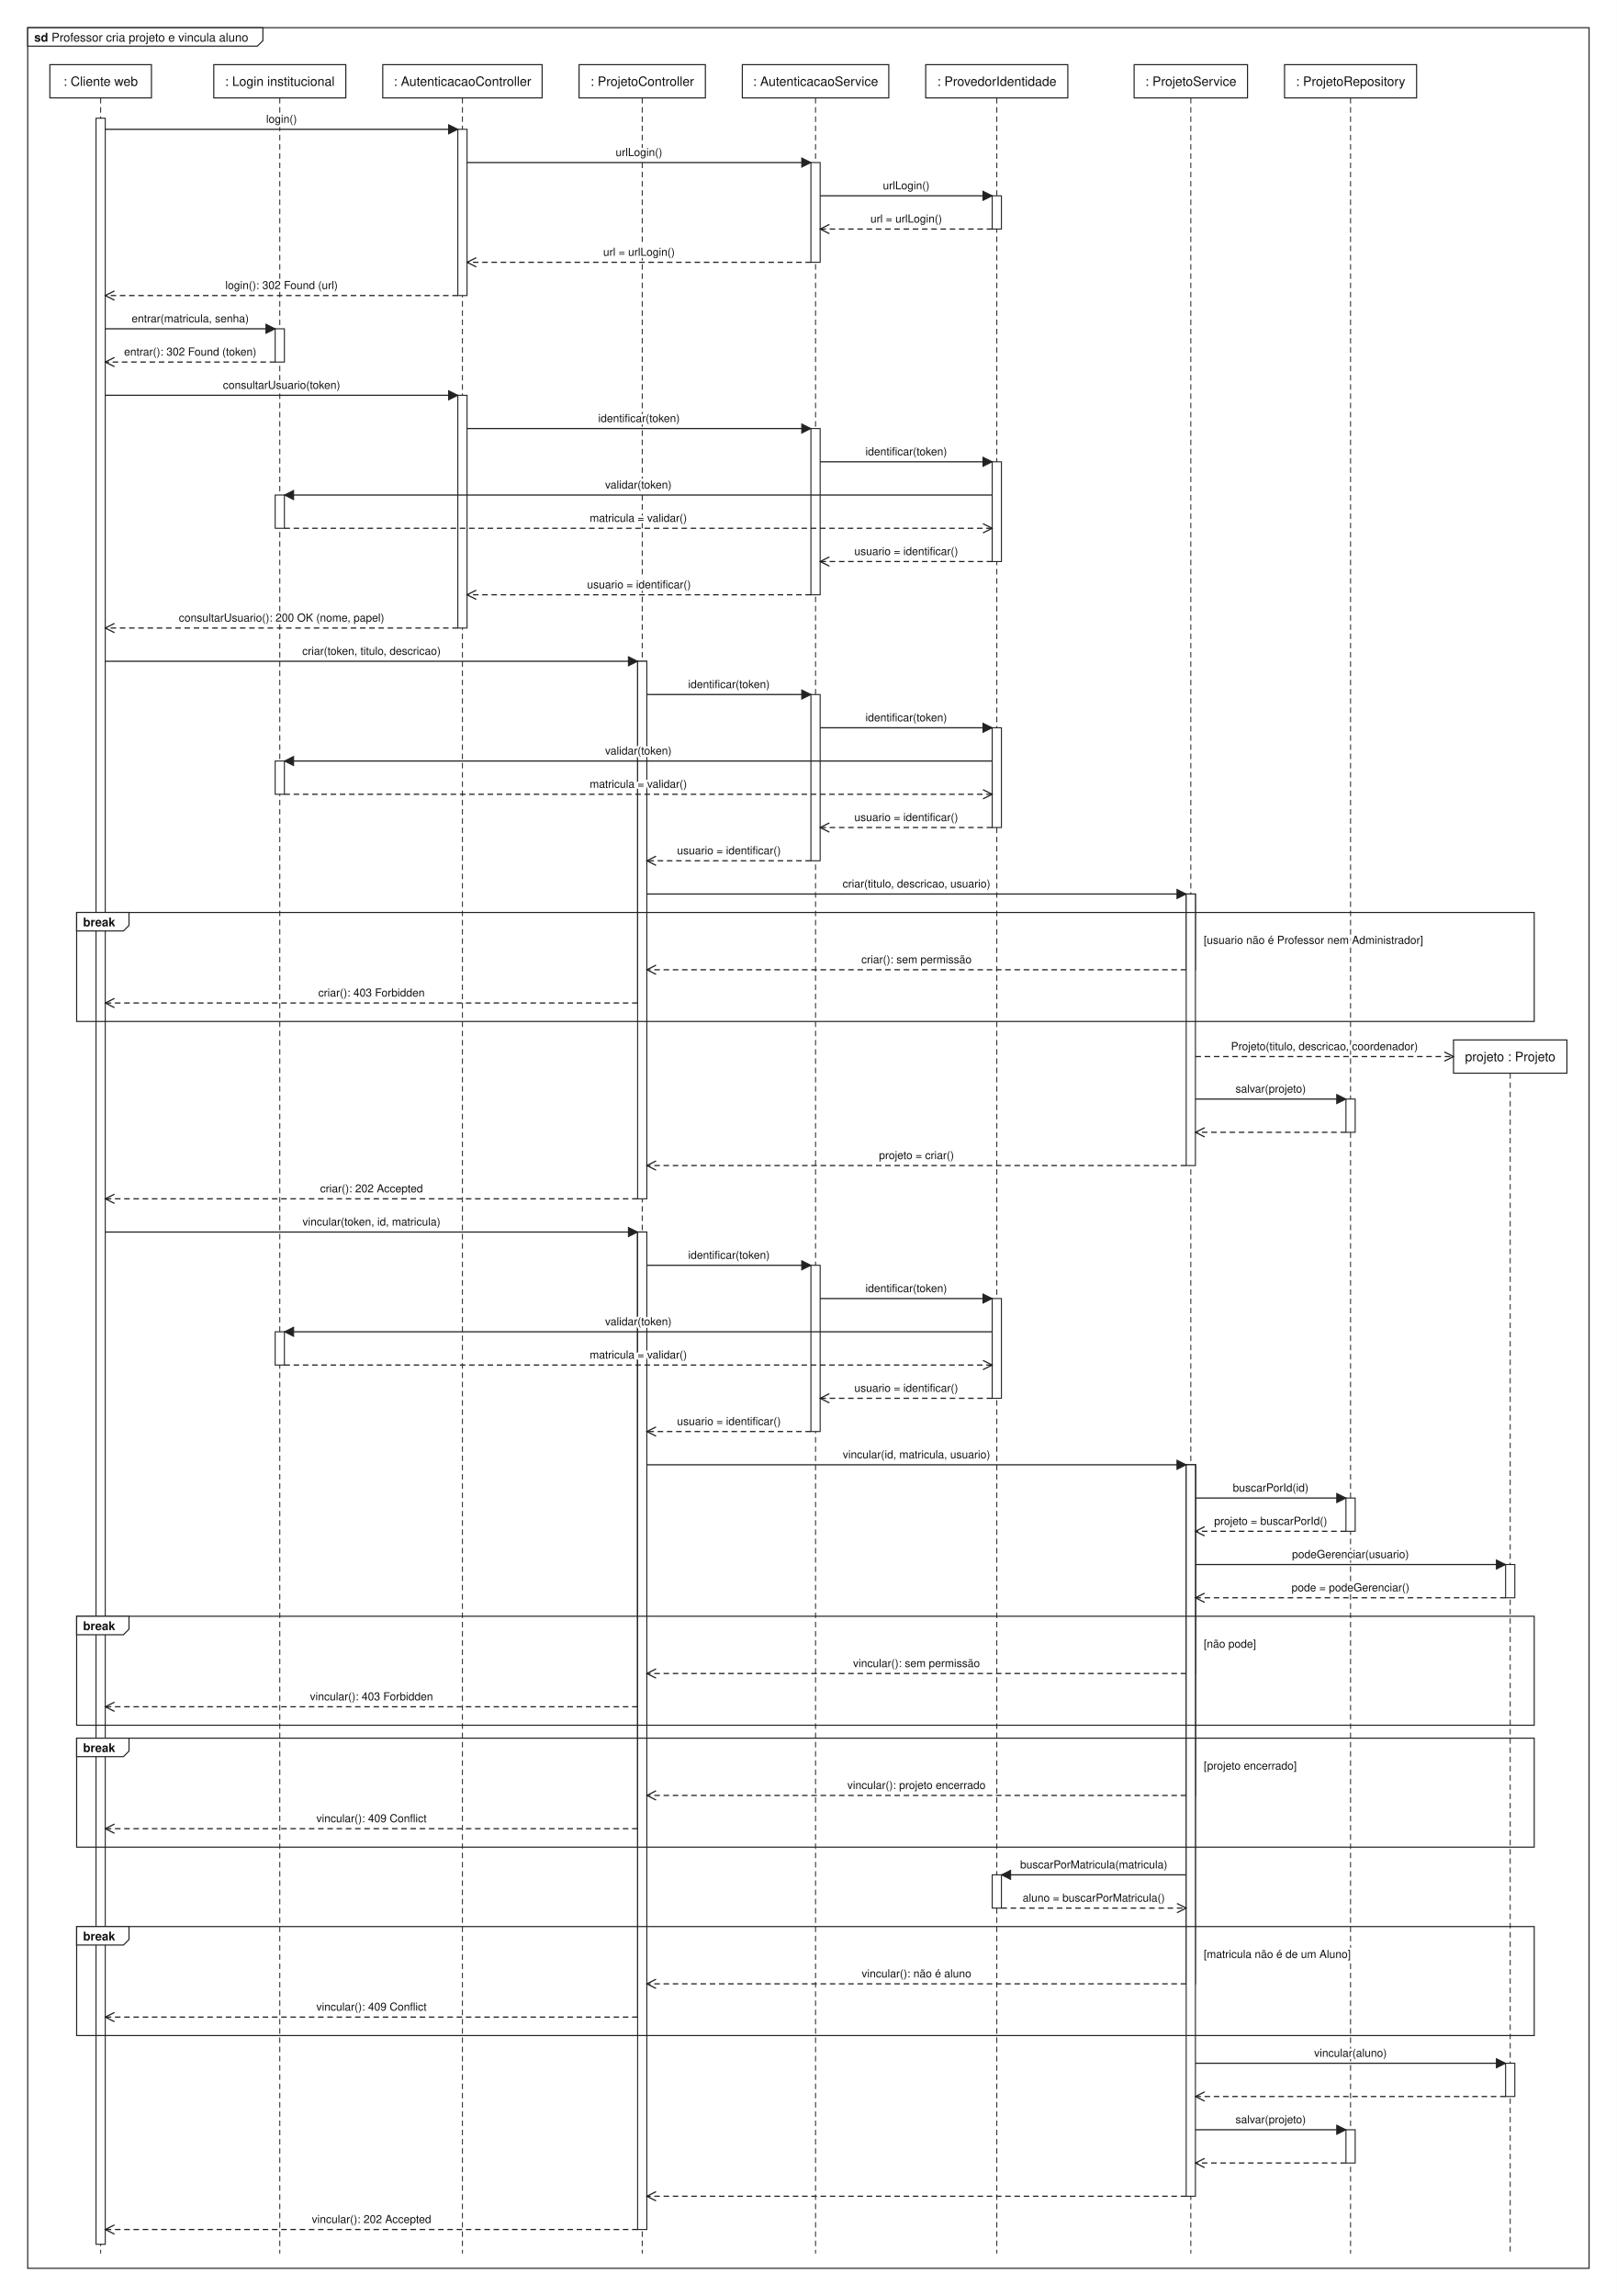
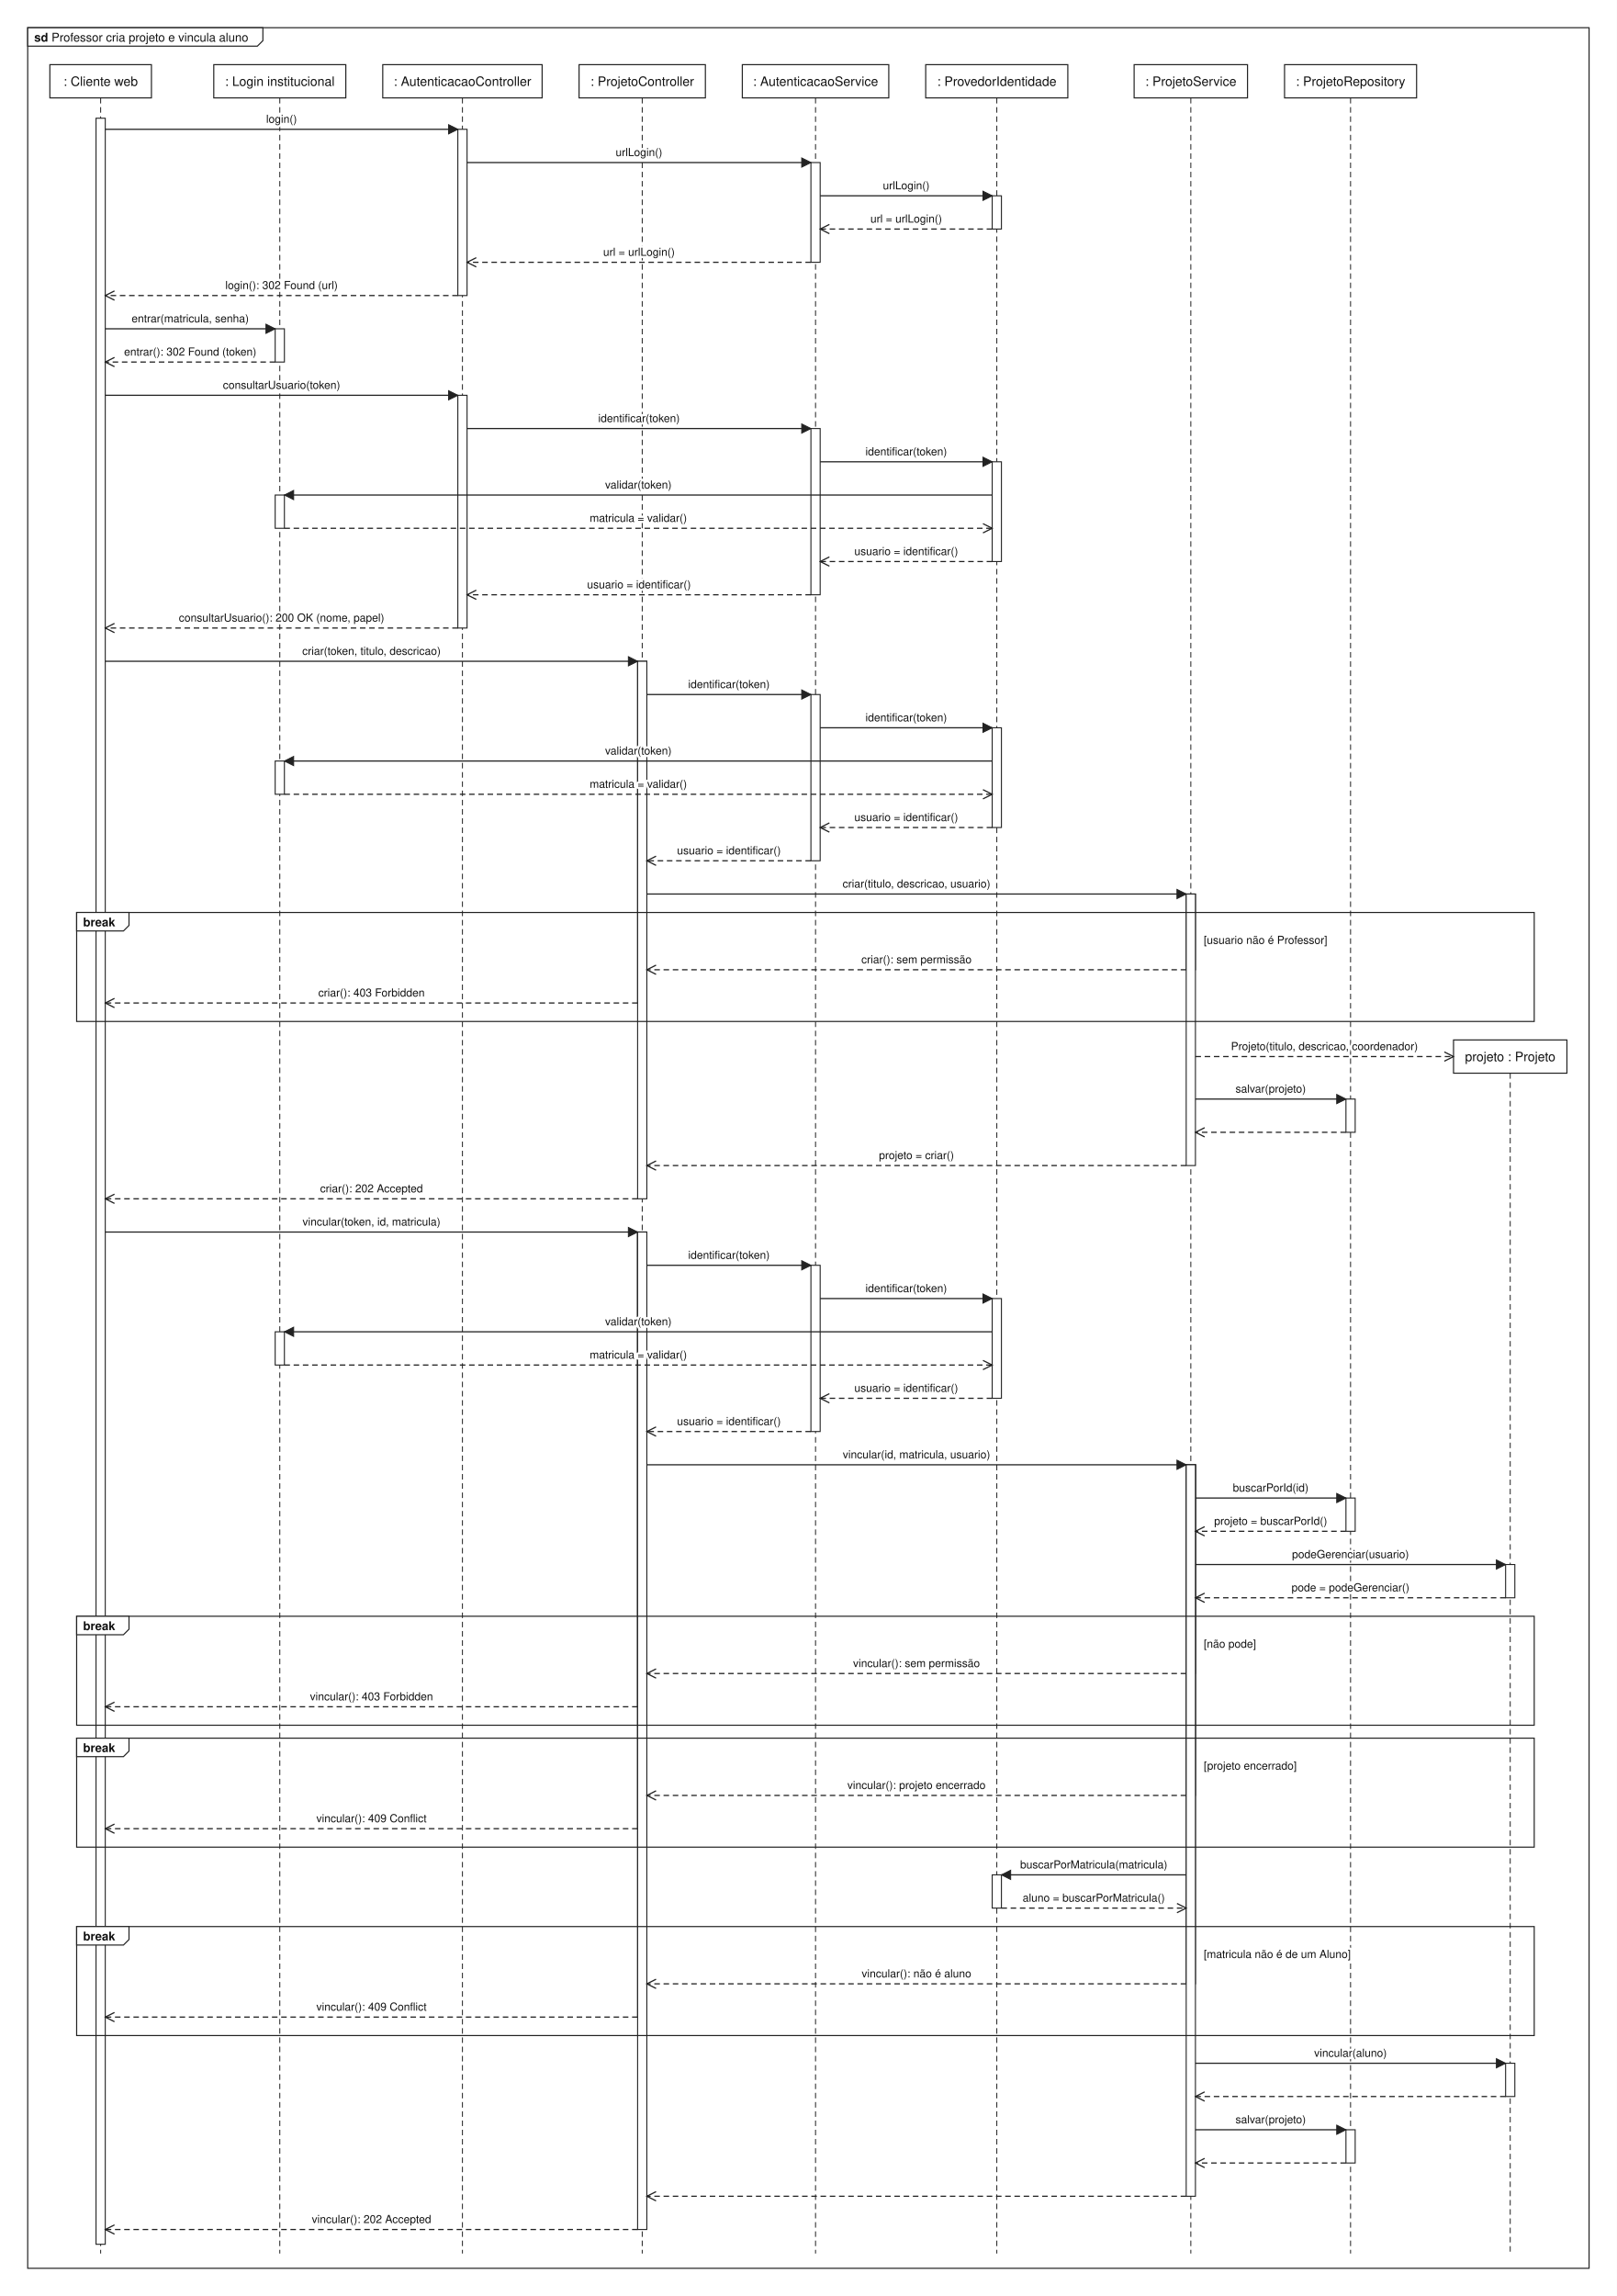
<svg xmlns="http://www.w3.org/2000/svg" width="1751" height="2486" viewBox="0 0 1751 2486" font-family="Helvetica, Arial, 'Liberation Sans', sans-serif">
  <defs>
    <marker id="seta" viewBox="0 0 12 12" refX="11" refY="6" markerWidth="12" markerHeight="12" orient="auto-start-reverse" markerUnits="userSpaceOnUse">
      <path d="M1,1 L11,6 L1,11" fill="none" stroke="#222" stroke-width="1.3" />
    </marker>
    <marker id="seta_cheia" viewBox="0 0 12 12" refX="11" refY="6" markerWidth="12" markerHeight="12" orient="auto-start-reverse" markerUnits="userSpaceOnUse">
      <path d="M1,1 L11,6 L1,11 Z" fill="#222" stroke="#222" stroke-width="1" />
    </marker>
    <marker id="triangulo" viewBox="0 0 16 16" refX="15" refY="8" markerWidth="16" markerHeight="16" orient="auto-start-reverse" markerUnits="userSpaceOnUse">
      <path d="M1,1 L15,8 L1,15 Z" fill="#fff" stroke="#222" stroke-width="1.3" />
    </marker>
    <marker id="losango" viewBox="0 0 22 12" refX="21" refY="6" markerWidth="22" markerHeight="12" orient="auto-start-reverse" markerUnits="userSpaceOnUse">
      <path d="M1,6 L11,1 L21,6 L11,11 Z" fill="#222" stroke="#222" stroke-width="1.2" />
    </marker>
    <marker id="losango_vazio" viewBox="0 0 22 12" refX="21" refY="6" markerWidth="22" markerHeight="12" orient="auto-start-reverse" markerUnits="userSpaceOnUse">
      <path d="M1,6 L11,1 L21,6 L11,11 Z" fill="#fff" stroke="#222" stroke-width="1.2" />
    </marker>
  </defs>
  <rect width="1751" height="2486" fill="#fff" />
  <rect x="30.0" y="30.0" width="1690.9" height="2426.0" fill="none" stroke="#222" stroke-width="1.2" />
  <path d="M30.0,30.0 H284.7 V44.0 L278.7,50.0 H30.0 Z" fill="#fff" stroke="#222" stroke-width="1.2" />
  <text x="37.0" y="45.0" font-size="13" text-anchor="start" font-weight="bold" font-style="normal" fill="#111">sd</text>
  <text x="55.8" y="45.0" font-size="13" text-anchor="start" font-weight="normal" font-style="normal" fill="#111">Professor cria projeto e vincula aluno</text>
  <line x1="109.0" y1="106.0" x2="109.0" y2="2440.0" stroke="#222" stroke-width="1" stroke-dasharray="6,4" />
  <line x1="303.0" y1="106.0" x2="303.0" y2="2440.0" stroke="#222" stroke-width="1" stroke-dasharray="6,4" />
  <line x1="500.8" y1="106.0" x2="500.8" y2="2440.0" stroke="#222" stroke-width="1" stroke-dasharray="6,4" />
  <line x1="695.5" y1="106.0" x2="695.5" y2="2440.0" stroke="#222" stroke-width="1" stroke-dasharray="6,4" />
  <line x1="883.2" y1="106.0" x2="883.2" y2="2440.0" stroke="#222" stroke-width="1" stroke-dasharray="6,4" />
  <line x1="1079.5" y1="106.0" x2="1079.5" y2="2440.0" stroke="#222" stroke-width="1" stroke-dasharray="6,4" />
  <line x1="1289.6" y1="106.0" x2="1289.6" y2="2440.0" stroke="#222" stroke-width="1" stroke-dasharray="6,4" />
  <line x1="1462.6" y1="106.0" x2="1462.6" y2="2440.0" stroke="#222" stroke-width="1" stroke-dasharray="6,4" />
  <line x1="1635.5" y1="1162.0" x2="1635.5" y2="2440.0" stroke="#222" stroke-width="1" stroke-dasharray="6,4" />
  <rect x="54.0" y="70.0" width="110.0" height="36.0" fill="#fff" stroke="#222" stroke-width="1.2" />
  <text x="109.0" y="93.0" font-size="14" text-anchor="middle" font-weight="normal" font-style="normal" fill="#111">: Cliente web</text>
  <rect x="231.5" y="70.0" width="143.0" height="36.0" fill="#fff" stroke="#222" stroke-width="1.2" />
  <text x="303.0" y="93.0" font-size="14" text-anchor="middle" font-weight="normal" font-style="normal" fill="#111">: Login institucional</text>
  <rect x="414.5" y="70.0" width="172.6" height="36.0" fill="#fff" stroke="#222" stroke-width="1.2" />
  <text x="500.8" y="93.0" font-size="14" text-anchor="middle" font-weight="normal" font-style="normal" fill="#111">: AutenticacaoController</text>
  <rect x="627.1" y="70.0" width="136.8" height="36.0" fill="#fff" stroke="#222" stroke-width="1.2" />
  <text x="695.5" y="93.0" font-size="14" text-anchor="middle" font-weight="normal" font-style="normal" fill="#111">: ProjetoController</text>
  <rect x="803.9" y="70.0" width="158.6" height="36.0" fill="#fff" stroke="#222" stroke-width="1.2" />
  <text x="883.2" y="93.0" font-size="14" text-anchor="middle" font-weight="normal" font-style="normal" fill="#111">: AutenticacaoService</text>
  <rect x="1002.5" y="70.0" width="153.9" height="36.0" fill="#fff" stroke="#222" stroke-width="1.2" />
  <text x="1079.5" y="93.0" font-size="14" text-anchor="middle" font-weight="normal" font-style="normal" fill="#111">: ProvedorIdentidade</text>
  <rect x="1228.2" y="70.0" width="122.8" height="36.0" fill="#fff" stroke="#222" stroke-width="1.2" />
  <text x="1289.6" y="93.0" font-size="14" text-anchor="middle" font-weight="normal" font-style="normal" fill="#111">: ProjetoService</text>
  <rect x="1391.1" y="70.0" width="143.0" height="36.0" fill="#fff" stroke="#222" stroke-width="1.2" />
  <text x="1462.6" y="93.0" font-size="14" text-anchor="middle" font-weight="normal" font-style="normal" fill="#111">: ProjetoRepository</text>
  <rect x="1574.1" y="1126.0" width="122.8" height="36.0" fill="#fff" stroke="#222" stroke-width="1.2" />
  <text x="1635.5" y="1149.0" font-size="14" text-anchor="middle" font-weight="normal" font-style="normal" fill="#111">projeto : Projeto</text>
  <rect x="1074.5" y="212.0" width="10.0" height="36.0" fill="#fff" stroke="#222" stroke-width="1.1" />
  <rect x="878.2" y="176.0" width="10.0" height="108.0" fill="#fff" stroke="#222" stroke-width="1.1" />
  <rect x="495.8" y="140.0" width="10.0" height="180.0" fill="#fff" stroke="#222" stroke-width="1.1" />
  <rect x="298.0" y="356.0" width="10.0" height="36.0" fill="#fff" stroke="#222" stroke-width="1.1" />
  <rect x="298.0" y="536.0" width="10.0" height="36.0" fill="#fff" stroke="#222" stroke-width="1.1" />
  <rect x="1074.5" y="500.0" width="10.0" height="108.0" fill="#fff" stroke="#222" stroke-width="1.1" />
  <rect x="878.2" y="464.0" width="10.0" height="180.0" fill="#fff" stroke="#222" stroke-width="1.1" />
  <rect x="495.8" y="428.0" width="10.0" height="252.0" fill="#fff" stroke="#222" stroke-width="1.1" />
  <rect x="298.0" y="824.0" width="10.0" height="36.0" fill="#fff" stroke="#222" stroke-width="1.1" />
  <rect x="1074.5" y="788.0" width="10.0" height="108.0" fill="#fff" stroke="#222" stroke-width="1.1" />
  <rect x="878.2" y="752.0" width="10.0" height="180.0" fill="#fff" stroke="#222" stroke-width="1.1" />
  <rect x="1284.6" y="968.0" width="10.0" height="82.0" fill="#fff" stroke="#222" stroke-width="1.1" />
  <rect x="690.5" y="716.0" width="10.0" height="370.0" fill="#fff" stroke="#222" stroke-width="1.1" />
  <rect x="1457.6" y="1190.0" width="10.0" height="36.0" fill="#fff" stroke="#222" stroke-width="1.1" />
  <rect x="1284.6" y="968.0" width="10.0" height="294.0" fill="#fff" stroke="#222" stroke-width="1.1" />
  <rect x="690.5" y="716.0" width="10.0" height="582.0" fill="#fff" stroke="#222" stroke-width="1.1" />
  <rect x="298.0" y="1442.0" width="10.0" height="36.0" fill="#fff" stroke="#222" stroke-width="1.1" />
  <rect x="1074.5" y="1406.0" width="10.0" height="108.0" fill="#fff" stroke="#222" stroke-width="1.1" />
  <rect x="878.2" y="1370.0" width="10.0" height="180.0" fill="#fff" stroke="#222" stroke-width="1.1" />
  <rect x="1457.6" y="1622.0" width="10.0" height="36.0" fill="#fff" stroke="#222" stroke-width="1.1" />
  <rect x="1630.5" y="1694.0" width="10.0" height="36.0" fill="#fff" stroke="#222" stroke-width="1.1" />
  <rect x="1284.6" y="1586.0" width="10.0" height="226.0" fill="#fff" stroke="#222" stroke-width="1.1" />
  <rect x="690.5" y="1334.0" width="10.0" height="514.0" fill="#fff" stroke="#222" stroke-width="1.1" />
  <rect x="1284.6" y="1586.0" width="10.0" height="358.0" fill="#fff" stroke="#222" stroke-width="1.1" />
  <rect x="690.5" y="1334.0" width="10.0" height="646.0" fill="#fff" stroke="#222" stroke-width="1.1" />
  <rect x="1074.5" y="2030.0" width="10.0" height="36.0" fill="#fff" stroke="#222" stroke-width="1.1" />
  <rect x="1284.6" y="1586.0" width="10.0" height="562.0" fill="#fff" stroke="#222" stroke-width="1.1" />
  <rect x="690.5" y="1334.0" width="10.0" height="850.0" fill="#fff" stroke="#222" stroke-width="1.1" />
  <rect x="1630.5" y="2234.0" width="10.0" height="36.0" fill="#fff" stroke="#222" stroke-width="1.1" />
  <rect x="1457.6" y="2306.0" width="10.0" height="36.0" fill="#fff" stroke="#222" stroke-width="1.1" />
  <rect x="1284.6" y="1586.0" width="10.0" height="792.0" fill="#fff" stroke="#222" stroke-width="1.1" />
  <rect x="690.5" y="1334.0" width="10.0" height="1080.0" fill="#fff" stroke="#222" stroke-width="1.1" />
  <rect x="104.0" y="128.0" width="10.0" height="2302.0" fill="#fff" stroke="#222" stroke-width="1.1" />
  <rect x="83.0" y="988.0" width="1578.5" height="118.0" fill="none" stroke="#222" stroke-width="1.2" />
  <path d="M83.0,988.0 H139.7 V1002.0 L133.7,1008.0 H83.0 Z" fill="#fff" stroke="#222" stroke-width="1.2" />
  <text x="90.0" y="1003.0" font-size="13" text-anchor="start" font-weight="bold" font-style="normal" fill="#111">break</text>
-   <text x="1303.6" y="1022.0" font-size="12" text-anchor="start" stroke="#fff" stroke-width="5" stroke-linejoin="round" paint-order="stroke" font-weight="normal" font-style="normal" fill="#111">[usuario não é Professor nem Administrador]</text>
+   <text x="1303.6" y="1022.0" font-size="12" text-anchor="start" stroke="#fff" stroke-width="5" stroke-linejoin="round" paint-order="stroke" font-weight="normal" font-style="normal" fill="#111">[usuario não é Professor]</text>
  <rect x="83.0" y="1750.0" width="1578.5" height="118.0" fill="none" stroke="#222" stroke-width="1.2" />
  <path d="M83.0,1750.0 H139.7 V1764.0 L133.7,1770.0 H83.0 Z" fill="#fff" stroke="#222" stroke-width="1.2" />
  <text x="90.0" y="1765.0" font-size="13" text-anchor="start" font-weight="bold" font-style="normal" fill="#111">break</text>
  <text x="1303.6" y="1784.0" font-size="12" text-anchor="start" stroke="#fff" stroke-width="5" stroke-linejoin="round" paint-order="stroke" font-weight="normal" font-style="normal" fill="#111">[não pode]</text>
  <rect x="83.0" y="1882.0" width="1578.5" height="118.0" fill="none" stroke="#222" stroke-width="1.2" />
  <path d="M83.0,1882.0 H139.7 V1896.0 L133.7,1902.0 H83.0 Z" fill="#fff" stroke="#222" stroke-width="1.2" />
  <text x="90.0" y="1897.0" font-size="13" text-anchor="start" font-weight="bold" font-style="normal" fill="#111">break</text>
  <text x="1303.6" y="1916.0" font-size="12" text-anchor="start" stroke="#fff" stroke-width="5" stroke-linejoin="round" paint-order="stroke" font-weight="normal" font-style="normal" fill="#111">[projeto encerrado]</text>
  <rect x="83.0" y="2086.0" width="1578.5" height="118.0" fill="none" stroke="#222" stroke-width="1.2" />
  <path d="M83.0,2086.0 H139.7 V2100.0 L133.7,2106.0 H83.0 Z" fill="#fff" stroke="#222" stroke-width="1.2" />
  <text x="90.0" y="2101.0" font-size="13" text-anchor="start" font-weight="bold" font-style="normal" fill="#111">break</text>
  <text x="1303.6" y="2120.0" font-size="12" text-anchor="start" stroke="#fff" stroke-width="5" stroke-linejoin="round" paint-order="stroke" font-weight="normal" font-style="normal" fill="#111">[matricula não é de um Aluno]</text>
  <polyline points="114.0,140.0 495.8,140.0" fill="none" stroke="#222" stroke-width="1.3" marker-end="url(#seta_cheia)" />
  <text x="304.9" y="133.0" font-size="12" text-anchor="middle" stroke="#fff" stroke-width="5" stroke-linejoin="round" paint-order="stroke" font-weight="normal" font-style="normal" fill="#111">login()</text>
  <polyline points="505.8,176.0 878.2,176.0" fill="none" stroke="#222" stroke-width="1.3" marker-end="url(#seta_cheia)" />
  <text x="692.0" y="169.0" font-size="12" text-anchor="middle" stroke="#fff" stroke-width="5" stroke-linejoin="round" paint-order="stroke" font-weight="normal" font-style="normal" fill="#111">urlLogin()</text>
  <polyline points="888.2,212.0 1074.5,212.0" fill="none" stroke="#222" stroke-width="1.3" marker-end="url(#seta_cheia)" />
  <text x="981.4" y="205.0" font-size="12" text-anchor="middle" stroke="#fff" stroke-width="5" stroke-linejoin="round" paint-order="stroke" font-weight="normal" font-style="normal" fill="#111">urlLogin()</text>
  <polyline points="1074.5,248.0 888.2,248.0" fill="none" stroke="#222" stroke-width="1.3" stroke-dasharray="6,4" marker-end="url(#seta)" />
  <text x="981.4" y="241.0" font-size="12" text-anchor="middle" stroke="#fff" stroke-width="5" stroke-linejoin="round" paint-order="stroke" font-weight="normal" font-style="normal" fill="#111">url = urlLogin()</text>
  <polyline points="878.2,284.0 505.8,284.0" fill="none" stroke="#222" stroke-width="1.3" stroke-dasharray="6,4" marker-end="url(#seta)" />
  <text x="692.0" y="277.0" font-size="12" text-anchor="middle" stroke="#fff" stroke-width="5" stroke-linejoin="round" paint-order="stroke" font-weight="normal" font-style="normal" fill="#111">url = urlLogin()</text>
  <polyline points="495.8,320.0 114.0,320.0" fill="none" stroke="#222" stroke-width="1.3" stroke-dasharray="6,4" marker-end="url(#seta)" />
  <text x="304.9" y="313.0" font-size="12" text-anchor="middle" stroke="#fff" stroke-width="5" stroke-linejoin="round" paint-order="stroke" font-weight="normal" font-style="normal" fill="#111">login(): 302 Found (url)</text>
  <polyline points="114.0,356.0 298.0,356.0" fill="none" stroke="#222" stroke-width="1.3" marker-end="url(#seta_cheia)" />
  <text x="206.0" y="349.0" font-size="12" text-anchor="middle" stroke="#fff" stroke-width="5" stroke-linejoin="round" paint-order="stroke" font-weight="normal" font-style="normal" fill="#111">entrar(matricula, senha)</text>
  <polyline points="298.0,392.0 114.0,392.0" fill="none" stroke="#222" stroke-width="1.3" stroke-dasharray="6,4" marker-end="url(#seta)" />
  <text x="206.0" y="385.0" font-size="12" text-anchor="middle" stroke="#fff" stroke-width="5" stroke-linejoin="round" paint-order="stroke" font-weight="normal" font-style="normal" fill="#111">entrar(): 302 Found (token)</text>
  <polyline points="114.0,428.0 495.8,428.0" fill="none" stroke="#222" stroke-width="1.3" marker-end="url(#seta_cheia)" />
  <text x="304.9" y="421.0" font-size="12" text-anchor="middle" stroke="#fff" stroke-width="5" stroke-linejoin="round" paint-order="stroke" font-weight="normal" font-style="normal" fill="#111">consultarUsuario(token)</text>
  <polyline points="505.8,464.0 878.2,464.0" fill="none" stroke="#222" stroke-width="1.3" marker-end="url(#seta_cheia)" />
  <text x="692.0" y="457.0" font-size="12" text-anchor="middle" stroke="#fff" stroke-width="5" stroke-linejoin="round" paint-order="stroke" font-weight="normal" font-style="normal" fill="#111">identificar(token)</text>
  <polyline points="888.2,500.0 1074.5,500.0" fill="none" stroke="#222" stroke-width="1.3" marker-end="url(#seta_cheia)" />
  <text x="981.4" y="493.0" font-size="12" text-anchor="middle" stroke="#fff" stroke-width="5" stroke-linejoin="round" paint-order="stroke" font-weight="normal" font-style="normal" fill="#111">identificar(token)</text>
  <polyline points="1074.5,536.0 308.0,536.0" fill="none" stroke="#222" stroke-width="1.3" marker-end="url(#seta_cheia)" />
  <text x="691.3" y="529.0" font-size="12" text-anchor="middle" stroke="#fff" stroke-width="5" stroke-linejoin="round" paint-order="stroke" font-weight="normal" font-style="normal" fill="#111">validar(token)</text>
  <polyline points="308.0,572.0 1074.5,572.0" fill="none" stroke="#222" stroke-width="1.3" stroke-dasharray="6,4" marker-end="url(#seta)" />
  <text x="691.3" y="565.0" font-size="12" text-anchor="middle" stroke="#fff" stroke-width="5" stroke-linejoin="round" paint-order="stroke" font-weight="normal" font-style="normal" fill="#111">matricula = validar()</text>
  <polyline points="1074.5,608.0 888.2,608.0" fill="none" stroke="#222" stroke-width="1.3" stroke-dasharray="6,4" marker-end="url(#seta)" />
  <text x="981.4" y="601.0" font-size="12" text-anchor="middle" stroke="#fff" stroke-width="5" stroke-linejoin="round" paint-order="stroke" font-weight="normal" font-style="normal" fill="#111">usuario = identificar()</text>
  <polyline points="878.2,644.0 505.8,644.0" fill="none" stroke="#222" stroke-width="1.3" stroke-dasharray="6,4" marker-end="url(#seta)" />
  <text x="692.0" y="637.0" font-size="12" text-anchor="middle" stroke="#fff" stroke-width="5" stroke-linejoin="round" paint-order="stroke" font-weight="normal" font-style="normal" fill="#111">usuario = identificar()</text>
  <polyline points="495.8,680.0 114.0,680.0" fill="none" stroke="#222" stroke-width="1.3" stroke-dasharray="6,4" marker-end="url(#seta)" />
  <text x="304.9" y="673.0" font-size="12" text-anchor="middle" stroke="#fff" stroke-width="5" stroke-linejoin="round" paint-order="stroke" font-weight="normal" font-style="normal" fill="#111">consultarUsuario(): 200 OK (nome, papel)</text>
  <polyline points="114.0,716.0 690.5,716.0" fill="none" stroke="#222" stroke-width="1.3" marker-end="url(#seta_cheia)" />
  <text x="402.3" y="709.0" font-size="12" text-anchor="middle" stroke="#fff" stroke-width="5" stroke-linejoin="round" paint-order="stroke" font-weight="normal" font-style="normal" fill="#111">criar(token, titulo, descricao)</text>
  <polyline points="700.5,752.0 878.2,752.0" fill="none" stroke="#222" stroke-width="1.3" marker-end="url(#seta_cheia)" />
  <text x="789.4" y="745.0" font-size="12" text-anchor="middle" stroke="#fff" stroke-width="5" stroke-linejoin="round" paint-order="stroke" font-weight="normal" font-style="normal" fill="#111">identificar(token)</text>
  <polyline points="888.2,788.0 1074.5,788.0" fill="none" stroke="#222" stroke-width="1.3" marker-end="url(#seta_cheia)" />
  <text x="981.4" y="781.0" font-size="12" text-anchor="middle" stroke="#fff" stroke-width="5" stroke-linejoin="round" paint-order="stroke" font-weight="normal" font-style="normal" fill="#111">identificar(token)</text>
  <polyline points="1074.5,824.0 308.0,824.0" fill="none" stroke="#222" stroke-width="1.3" marker-end="url(#seta_cheia)" />
  <text x="691.3" y="817.0" font-size="12" text-anchor="middle" stroke="#fff" stroke-width="5" stroke-linejoin="round" paint-order="stroke" font-weight="normal" font-style="normal" fill="#111">validar(token)</text>
  <polyline points="308.0,860.0 1074.5,860.0" fill="none" stroke="#222" stroke-width="1.3" stroke-dasharray="6,4" marker-end="url(#seta)" />
  <text x="691.3" y="853.0" font-size="12" text-anchor="middle" stroke="#fff" stroke-width="5" stroke-linejoin="round" paint-order="stroke" font-weight="normal" font-style="normal" fill="#111">matricula = validar()</text>
  <polyline points="1074.5,896.0 888.2,896.0" fill="none" stroke="#222" stroke-width="1.3" stroke-dasharray="6,4" marker-end="url(#seta)" />
  <text x="981.4" y="889.0" font-size="12" text-anchor="middle" stroke="#fff" stroke-width="5" stroke-linejoin="round" paint-order="stroke" font-weight="normal" font-style="normal" fill="#111">usuario = identificar()</text>
  <polyline points="878.2,932.0 700.5,932.0" fill="none" stroke="#222" stroke-width="1.3" stroke-dasharray="6,4" marker-end="url(#seta)" />
  <text x="789.4" y="925.0" font-size="12" text-anchor="middle" stroke="#fff" stroke-width="5" stroke-linejoin="round" paint-order="stroke" font-weight="normal" font-style="normal" fill="#111">usuario = identificar()</text>
  <polyline points="700.5,968.0 1284.6,968.0" fill="none" stroke="#222" stroke-width="1.3" marker-end="url(#seta_cheia)" />
  <text x="992.5" y="961.0" font-size="12" text-anchor="middle" stroke="#fff" stroke-width="5" stroke-linejoin="round" paint-order="stroke" font-weight="normal" font-style="normal" fill="#111">criar(titulo, descricao, usuario)</text>
  <polyline points="1284.6,1050.0 700.5,1050.0" fill="none" stroke="#222" stroke-width="1.3" stroke-dasharray="6,4" marker-end="url(#seta)" />
  <text x="992.5" y="1043.0" font-size="12" text-anchor="middle" stroke="#fff" stroke-width="5" stroke-linejoin="round" paint-order="stroke" font-weight="normal" font-style="normal" fill="#111">criar(): sem permissão</text>
  <polyline points="690.5,1086.0 114.0,1086.0" fill="none" stroke="#222" stroke-width="1.3" stroke-dasharray="6,4" marker-end="url(#seta)" />
  <text x="402.3" y="1079.0" font-size="12" text-anchor="middle" stroke="#fff" stroke-width="5" stroke-linejoin="round" paint-order="stroke" font-weight="normal" font-style="normal" fill="#111">criar(): 403 Forbidden</text>
  <polyline points="1294.6,1144.0 1574.1,1144.0" fill="none" stroke="#222" stroke-width="1.3" stroke-dasharray="6,4" marker-end="url(#seta)" />
  <text x="1434.3" y="1137.0" font-size="12" text-anchor="middle" stroke="#fff" stroke-width="5" stroke-linejoin="round" paint-order="stroke" font-weight="normal" font-style="normal" fill="#111">Projeto(titulo, descricao, coordenador)</text>
  <polyline points="1294.6,1190.0 1457.6,1190.0" fill="none" stroke="#222" stroke-width="1.3" marker-end="url(#seta_cheia)" />
  <text x="1376.1" y="1183.0" font-size="12" text-anchor="middle" stroke="#fff" stroke-width="5" stroke-linejoin="round" paint-order="stroke" font-weight="normal" font-style="normal" fill="#111">salvar(projeto)</text>
  <polyline points="1457.6,1226.0 1294.6,1226.0" fill="none" stroke="#222" stroke-width="1.3" stroke-dasharray="6,4" marker-end="url(#seta)" />
  <text x="1376.1" y="1219.0" font-size="12" text-anchor="middle" stroke="#fff" stroke-width="5" stroke-linejoin="round" paint-order="stroke" font-weight="normal" font-style="normal" fill="#111" />
  <polyline points="1284.6,1262.0 700.5,1262.0" fill="none" stroke="#222" stroke-width="1.3" stroke-dasharray="6,4" marker-end="url(#seta)" />
  <text x="992.5" y="1255.0" font-size="12" text-anchor="middle" stroke="#fff" stroke-width="5" stroke-linejoin="round" paint-order="stroke" font-weight="normal" font-style="normal" fill="#111">projeto = criar()</text>
  <polyline points="690.5,1298.0 114.0,1298.0" fill="none" stroke="#222" stroke-width="1.3" stroke-dasharray="6,4" marker-end="url(#seta)" />
  <text x="402.3" y="1291.0" font-size="12" text-anchor="middle" stroke="#fff" stroke-width="5" stroke-linejoin="round" paint-order="stroke" font-weight="normal" font-style="normal" fill="#111">criar(): 202 Accepted</text>
  <polyline points="114.0,1334.0 690.5,1334.0" fill="none" stroke="#222" stroke-width="1.3" marker-end="url(#seta_cheia)" />
  <text x="402.3" y="1327.0" font-size="12" text-anchor="middle" stroke="#fff" stroke-width="5" stroke-linejoin="round" paint-order="stroke" font-weight="normal" font-style="normal" fill="#111">vincular(token, id, matricula)</text>
  <polyline points="700.5,1370.0 878.2,1370.0" fill="none" stroke="#222" stroke-width="1.3" marker-end="url(#seta_cheia)" />
  <text x="789.4" y="1363.0" font-size="12" text-anchor="middle" stroke="#fff" stroke-width="5" stroke-linejoin="round" paint-order="stroke" font-weight="normal" font-style="normal" fill="#111">identificar(token)</text>
  <polyline points="888.2,1406.0 1074.5,1406.0" fill="none" stroke="#222" stroke-width="1.3" marker-end="url(#seta_cheia)" />
  <text x="981.4" y="1399.0" font-size="12" text-anchor="middle" stroke="#fff" stroke-width="5" stroke-linejoin="round" paint-order="stroke" font-weight="normal" font-style="normal" fill="#111">identificar(token)</text>
  <polyline points="1074.5,1442.0 308.0,1442.0" fill="none" stroke="#222" stroke-width="1.3" marker-end="url(#seta_cheia)" />
  <text x="691.3" y="1435.0" font-size="12" text-anchor="middle" stroke="#fff" stroke-width="5" stroke-linejoin="round" paint-order="stroke" font-weight="normal" font-style="normal" fill="#111">validar(token)</text>
  <polyline points="308.0,1478.0 1074.5,1478.0" fill="none" stroke="#222" stroke-width="1.3" stroke-dasharray="6,4" marker-end="url(#seta)" />
  <text x="691.3" y="1471.0" font-size="12" text-anchor="middle" stroke="#fff" stroke-width="5" stroke-linejoin="round" paint-order="stroke" font-weight="normal" font-style="normal" fill="#111">matricula = validar()</text>
  <polyline points="1074.5,1514.0 888.2,1514.0" fill="none" stroke="#222" stroke-width="1.3" stroke-dasharray="6,4" marker-end="url(#seta)" />
  <text x="981.4" y="1507.0" font-size="12" text-anchor="middle" stroke="#fff" stroke-width="5" stroke-linejoin="round" paint-order="stroke" font-weight="normal" font-style="normal" fill="#111">usuario = identificar()</text>
  <polyline points="878.2,1550.0 700.5,1550.0" fill="none" stroke="#222" stroke-width="1.3" stroke-dasharray="6,4" marker-end="url(#seta)" />
  <text x="789.4" y="1543.0" font-size="12" text-anchor="middle" stroke="#fff" stroke-width="5" stroke-linejoin="round" paint-order="stroke" font-weight="normal" font-style="normal" fill="#111">usuario = identificar()</text>
  <polyline points="700.5,1586.0 1284.6,1586.0" fill="none" stroke="#222" stroke-width="1.3" marker-end="url(#seta_cheia)" />
  <text x="992.5" y="1579.0" font-size="12" text-anchor="middle" stroke="#fff" stroke-width="5" stroke-linejoin="round" paint-order="stroke" font-weight="normal" font-style="normal" fill="#111">vincular(id, matricula, usuario)</text>
  <polyline points="1294.6,1622.0 1457.6,1622.0" fill="none" stroke="#222" stroke-width="1.3" marker-end="url(#seta_cheia)" />
  <text x="1376.1" y="1615.0" font-size="12" text-anchor="middle" stroke="#fff" stroke-width="5" stroke-linejoin="round" paint-order="stroke" font-weight="normal" font-style="normal" fill="#111">buscarPorId(id)</text>
  <polyline points="1457.6,1658.0 1294.6,1658.0" fill="none" stroke="#222" stroke-width="1.3" stroke-dasharray="6,4" marker-end="url(#seta)" />
  <text x="1376.1" y="1651.0" font-size="12" text-anchor="middle" stroke="#fff" stroke-width="5" stroke-linejoin="round" paint-order="stroke" font-weight="normal" font-style="normal" fill="#111">projeto = buscarPorId()</text>
  <polyline points="1294.6,1694.0 1630.5,1694.0" fill="none" stroke="#222" stroke-width="1.3" marker-end="url(#seta_cheia)" />
  <text x="1462.5" y="1687.0" font-size="12" text-anchor="middle" stroke="#fff" stroke-width="5" stroke-linejoin="round" paint-order="stroke" font-weight="normal" font-style="normal" fill="#111">podeGerenciar(usuario)</text>
  <polyline points="1630.5,1730.0 1294.6,1730.0" fill="none" stroke="#222" stroke-width="1.3" stroke-dasharray="6,4" marker-end="url(#seta)" />
  <text x="1462.5" y="1723.0" font-size="12" text-anchor="middle" stroke="#fff" stroke-width="5" stroke-linejoin="round" paint-order="stroke" font-weight="normal" font-style="normal" fill="#111">pode = podeGerenciar()</text>
  <polyline points="1284.6,1812.0 700.5,1812.0" fill="none" stroke="#222" stroke-width="1.3" stroke-dasharray="6,4" marker-end="url(#seta)" />
  <text x="992.5" y="1805.0" font-size="12" text-anchor="middle" stroke="#fff" stroke-width="5" stroke-linejoin="round" paint-order="stroke" font-weight="normal" font-style="normal" fill="#111">vincular(): sem permissão</text>
  <polyline points="690.5,1848.0 114.0,1848.0" fill="none" stroke="#222" stroke-width="1.3" stroke-dasharray="6,4" marker-end="url(#seta)" />
  <text x="402.3" y="1841.0" font-size="12" text-anchor="middle" stroke="#fff" stroke-width="5" stroke-linejoin="round" paint-order="stroke" font-weight="normal" font-style="normal" fill="#111">vincular(): 403 Forbidden</text>
  <polyline points="1284.6,1944.0 700.5,1944.0" fill="none" stroke="#222" stroke-width="1.3" stroke-dasharray="6,4" marker-end="url(#seta)" />
  <text x="992.5" y="1937.0" font-size="12" text-anchor="middle" stroke="#fff" stroke-width="5" stroke-linejoin="round" paint-order="stroke" font-weight="normal" font-style="normal" fill="#111">vincular(): projeto encerrado</text>
  <polyline points="690.5,1980.0 114.0,1980.0" fill="none" stroke="#222" stroke-width="1.3" stroke-dasharray="6,4" marker-end="url(#seta)" />
  <text x="402.3" y="1973.0" font-size="12" text-anchor="middle" stroke="#fff" stroke-width="5" stroke-linejoin="round" paint-order="stroke" font-weight="normal" font-style="normal" fill="#111">vincular(): 409 Conflict</text>
  <polyline points="1284.6,2030.0 1084.5,2030.0" fill="none" stroke="#222" stroke-width="1.3" marker-end="url(#seta_cheia)" />
  <text x="1184.5" y="2023.0" font-size="12" text-anchor="middle" stroke="#fff" stroke-width="5" stroke-linejoin="round" paint-order="stroke" font-weight="normal" font-style="normal" fill="#111">buscarPorMatricula(matricula)</text>
  <polyline points="1084.5,2066.0 1284.6,2066.0" fill="none" stroke="#222" stroke-width="1.3" stroke-dasharray="6,4" marker-end="url(#seta)" />
  <text x="1184.5" y="2059.0" font-size="12" text-anchor="middle" stroke="#fff" stroke-width="5" stroke-linejoin="round" paint-order="stroke" font-weight="normal" font-style="normal" fill="#111">aluno = buscarPorMatricula()</text>
  <polyline points="1284.6,2148.0 700.5,2148.0" fill="none" stroke="#222" stroke-width="1.3" stroke-dasharray="6,4" marker-end="url(#seta)" />
  <text x="992.5" y="2141.0" font-size="12" text-anchor="middle" stroke="#fff" stroke-width="5" stroke-linejoin="round" paint-order="stroke" font-weight="normal" font-style="normal" fill="#111">vincular(): não é aluno</text>
  <polyline points="690.5,2184.0 114.0,2184.0" fill="none" stroke="#222" stroke-width="1.3" stroke-dasharray="6,4" marker-end="url(#seta)" />
  <text x="402.3" y="2177.0" font-size="12" text-anchor="middle" stroke="#fff" stroke-width="5" stroke-linejoin="round" paint-order="stroke" font-weight="normal" font-style="normal" fill="#111">vincular(): 409 Conflict</text>
  <polyline points="1294.6,2234.0 1630.5,2234.0" fill="none" stroke="#222" stroke-width="1.3" marker-end="url(#seta_cheia)" />
  <text x="1462.5" y="2227.0" font-size="12" text-anchor="middle" stroke="#fff" stroke-width="5" stroke-linejoin="round" paint-order="stroke" font-weight="normal" font-style="normal" fill="#111">vincular(aluno)</text>
  <polyline points="1630.5,2270.0 1294.6,2270.0" fill="none" stroke="#222" stroke-width="1.3" stroke-dasharray="6,4" marker-end="url(#seta)" />
  <text x="1462.5" y="2263.0" font-size="12" text-anchor="middle" stroke="#fff" stroke-width="5" stroke-linejoin="round" paint-order="stroke" font-weight="normal" font-style="normal" fill="#111" />
  <polyline points="1294.6,2306.0 1457.6,2306.0" fill="none" stroke="#222" stroke-width="1.3" marker-end="url(#seta_cheia)" />
  <text x="1376.1" y="2299.0" font-size="12" text-anchor="middle" stroke="#fff" stroke-width="5" stroke-linejoin="round" paint-order="stroke" font-weight="normal" font-style="normal" fill="#111">salvar(projeto)</text>
  <polyline points="1457.6,2342.0 1294.6,2342.0" fill="none" stroke="#222" stroke-width="1.3" stroke-dasharray="6,4" marker-end="url(#seta)" />
  <text x="1376.1" y="2335.0" font-size="12" text-anchor="middle" stroke="#fff" stroke-width="5" stroke-linejoin="round" paint-order="stroke" font-weight="normal" font-style="normal" fill="#111" />
  <polyline points="1284.6,2378.0 700.5,2378.0" fill="none" stroke="#222" stroke-width="1.3" stroke-dasharray="6,4" marker-end="url(#seta)" />
  <text x="992.5" y="2371.0" font-size="12" text-anchor="middle" stroke="#fff" stroke-width="5" stroke-linejoin="round" paint-order="stroke" font-weight="normal" font-style="normal" fill="#111" />
  <polyline points="690.5,2414.0 114.0,2414.0" fill="none" stroke="#222" stroke-width="1.3" stroke-dasharray="6,4" marker-end="url(#seta)" />
  <text x="402.3" y="2407.0" font-size="12" text-anchor="middle" stroke="#fff" stroke-width="5" stroke-linejoin="round" paint-order="stroke" font-weight="normal" font-style="normal" fill="#111">vincular(): 202 Accepted</text>
</svg>
